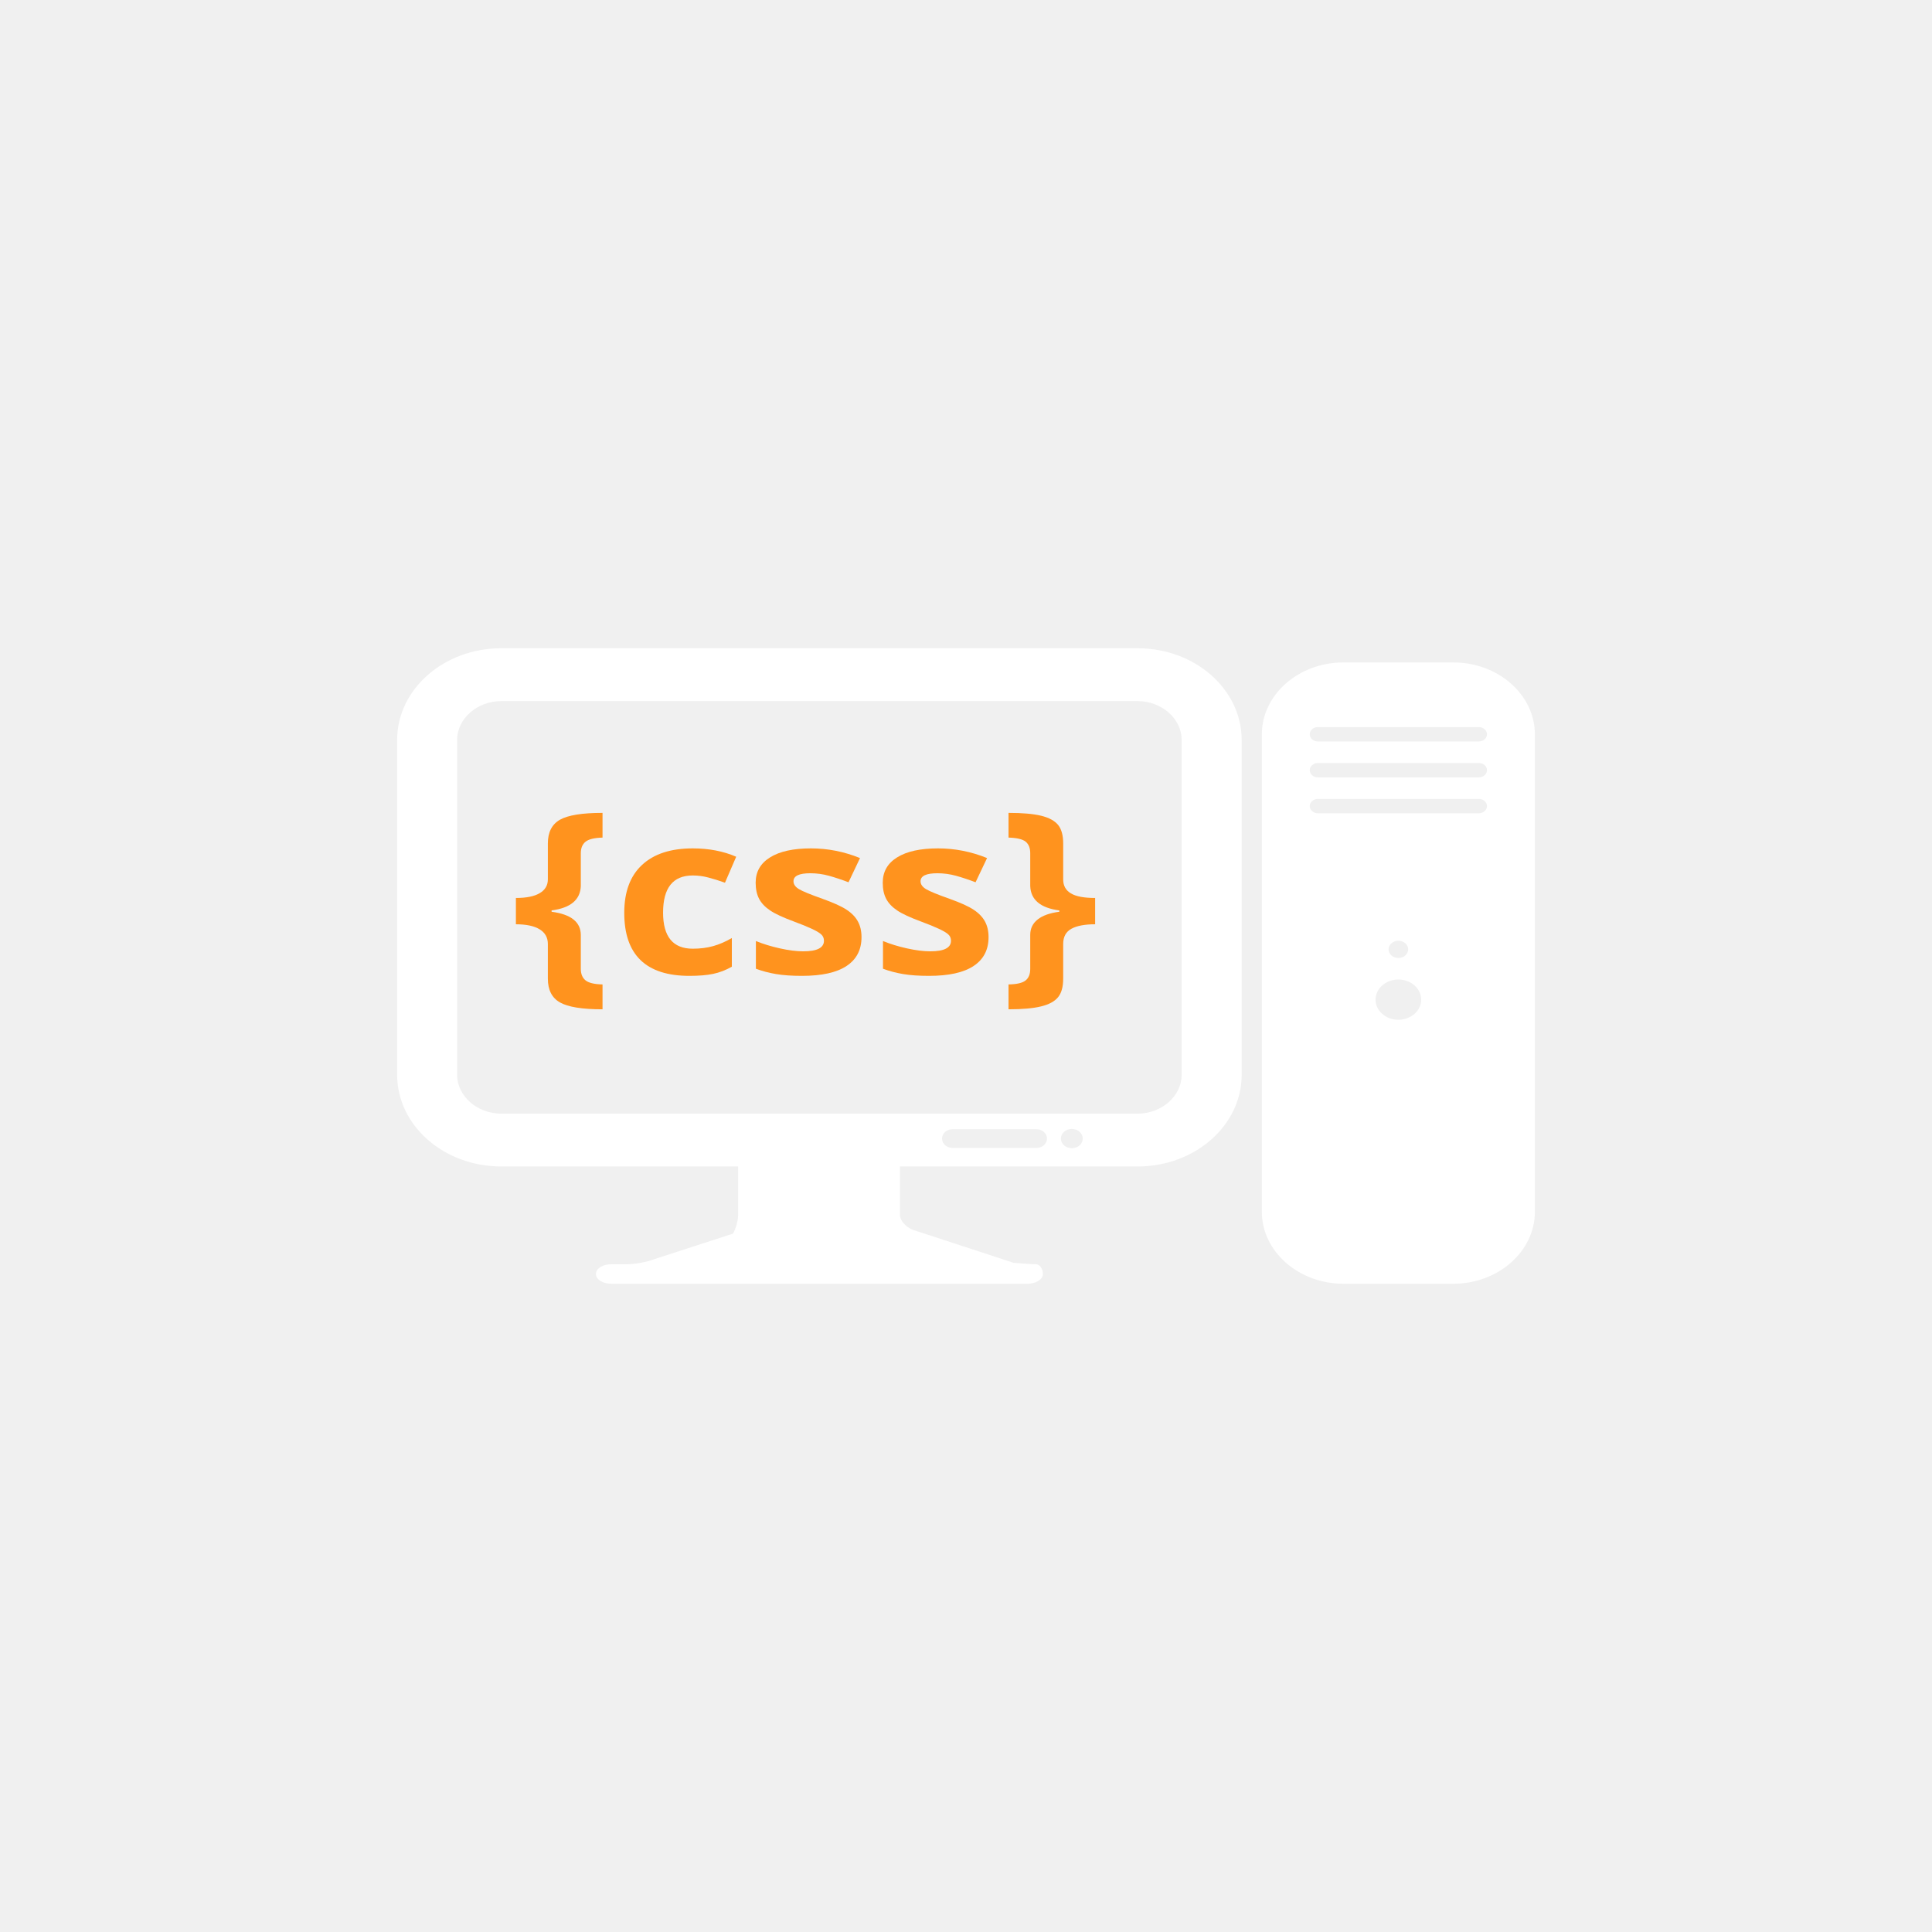
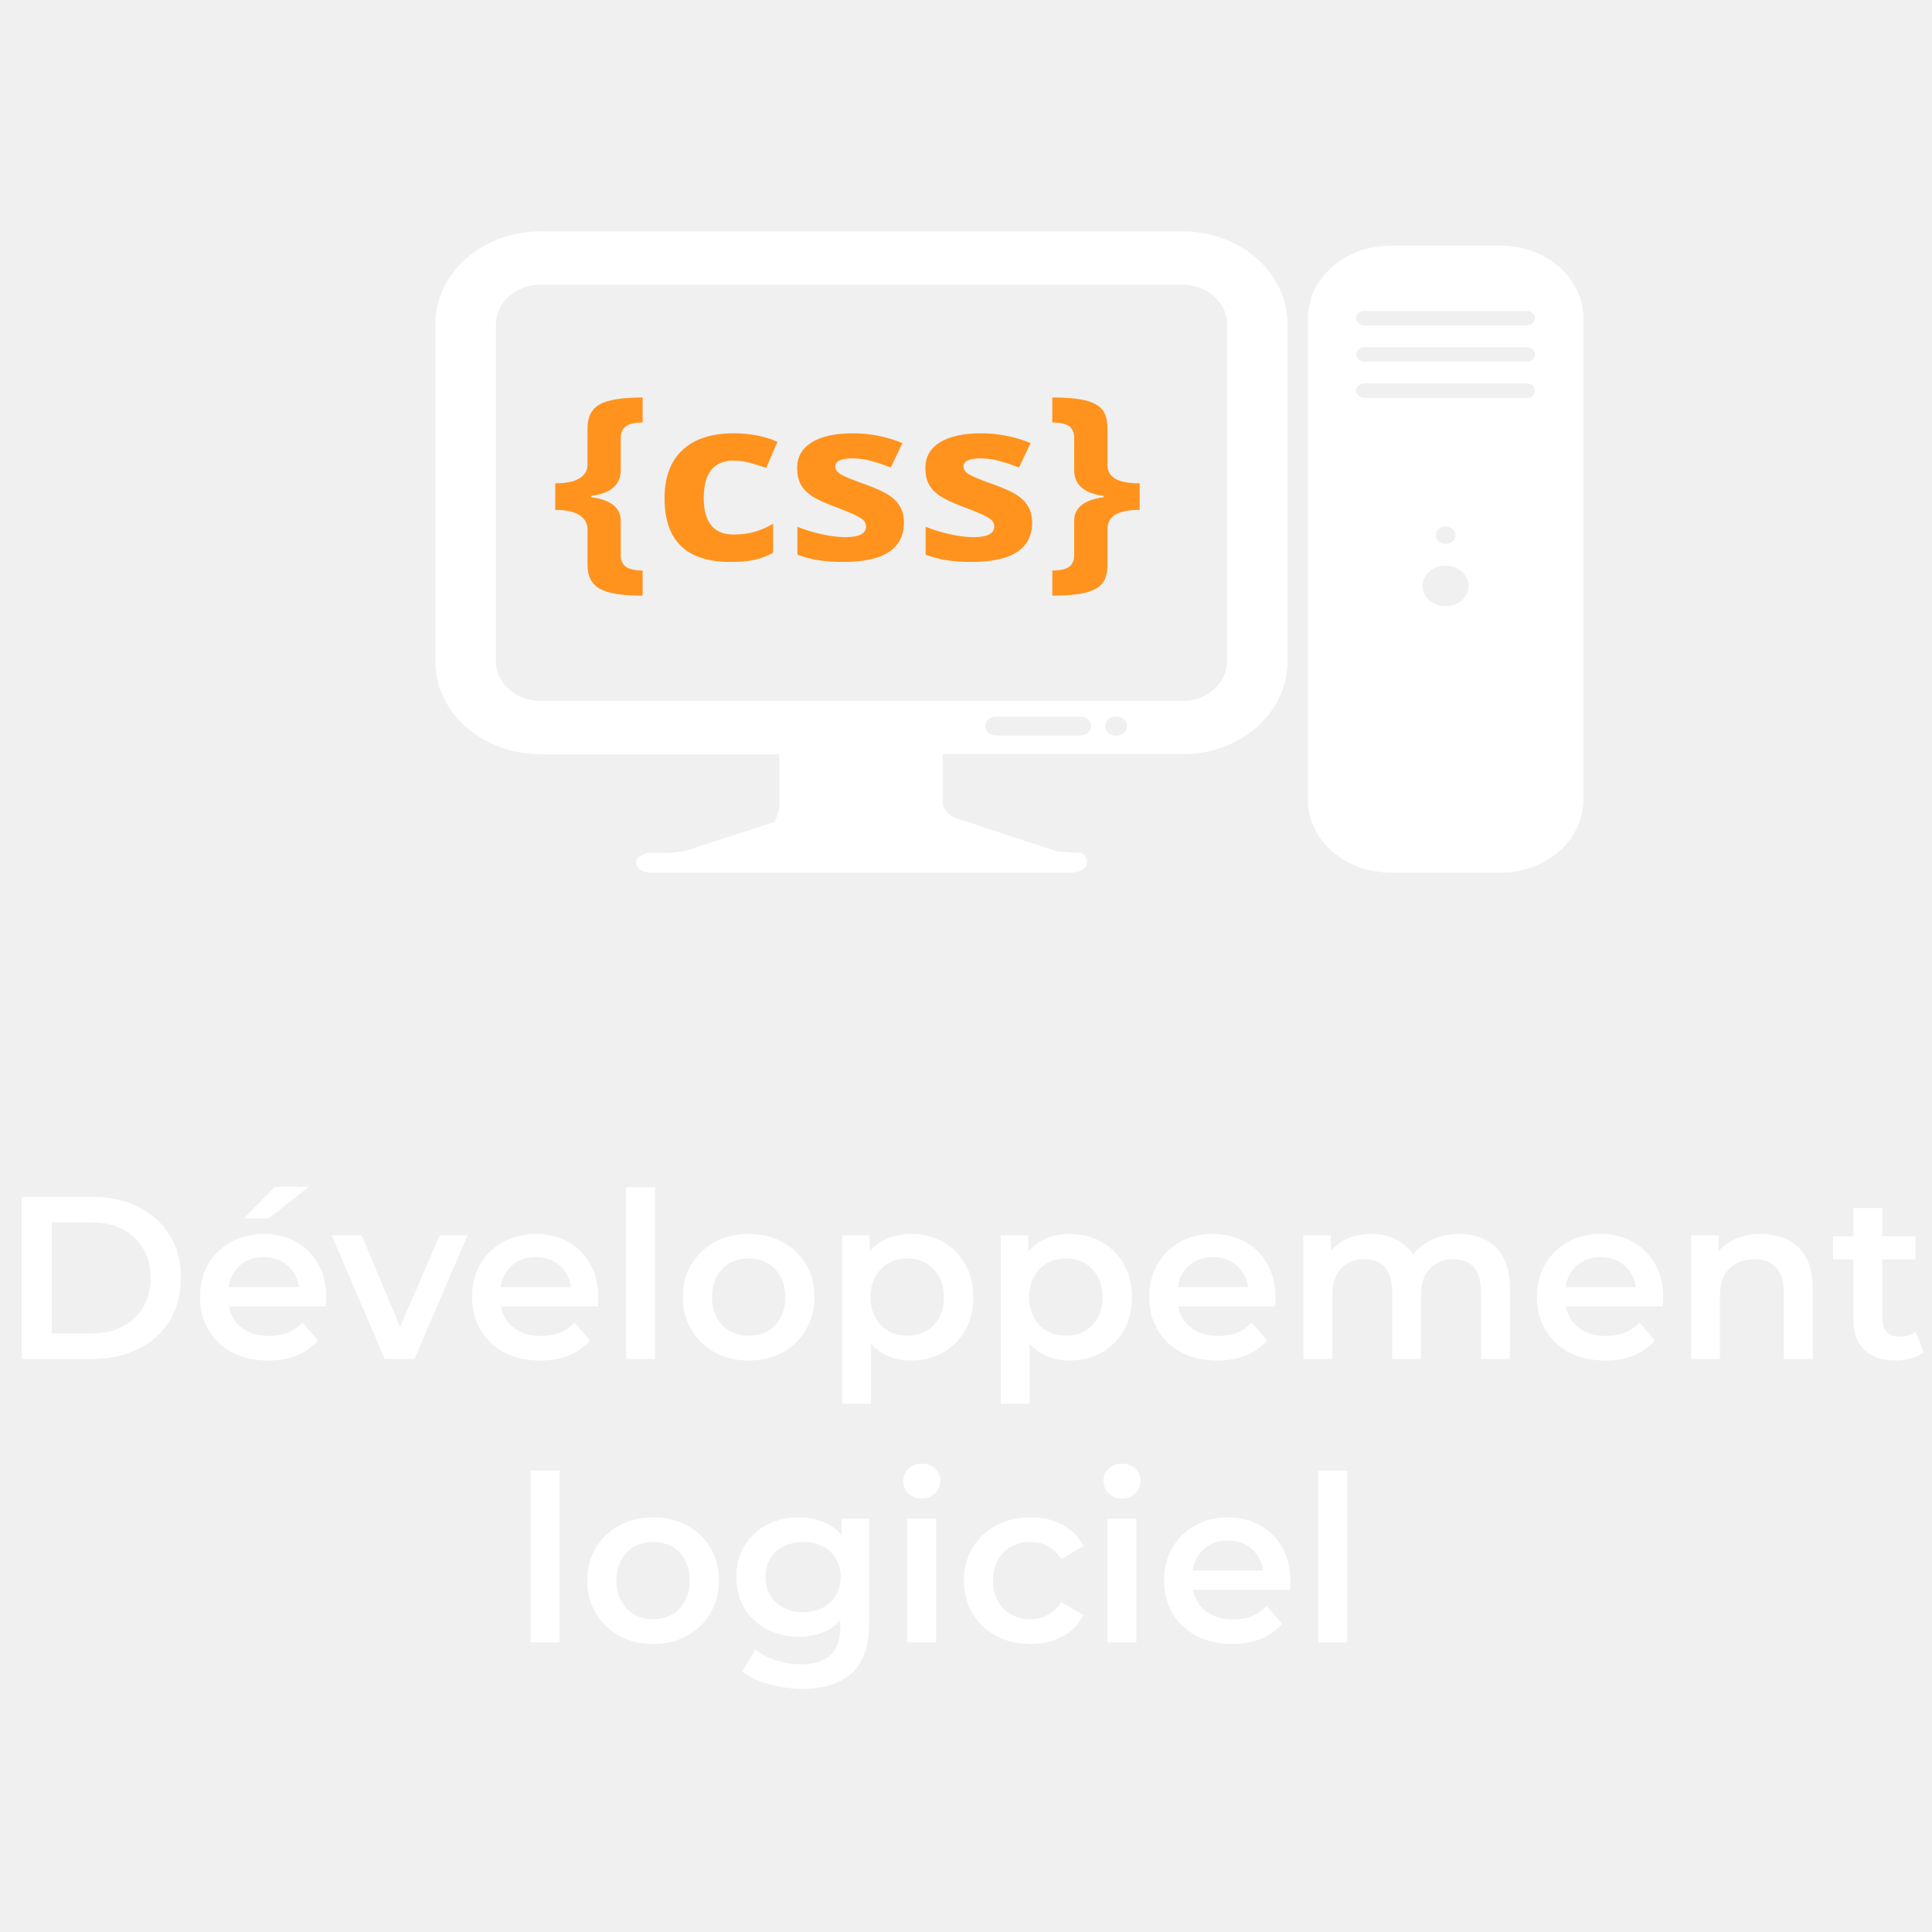
- <svg xmlns="http://www.w3.org/2000/svg" width="150" height="150" viewBox="0 0 337 297" fill="none">
-   <path d="M253.514 95.551H234.328C226.506 95.551 220.107 101.184 220.107 108.081V191.387C220.107 198.283 226.506 203.923 234.328 203.923H253.514C261.333 203.923 267.728 198.284 267.728 191.387V108.081C267.728 101.185 261.332 95.551 253.514 95.551ZM243.923 157.878C241.718 157.878 239.937 156.305 239.937 154.372C239.937 152.432 241.718 150.859 243.923 150.859C246.116 150.859 247.897 152.432 247.897 154.372C247.898 156.306 246.116 157.878 243.923 157.878ZM242.215 145.599C242.215 144.768 242.976 144.098 243.923 144.098C244.866 144.098 245.626 144.768 245.626 145.599C245.626 146.43 244.866 147.101 243.923 147.101C242.976 147.102 242.215 146.431 242.215 145.599ZM257.957 121.861H229.881C229.099 121.861 228.458 121.294 228.458 120.605C228.458 119.908 229.099 119.354 229.881 119.354H257.957C258.739 119.354 259.375 119.908 259.375 120.605C259.376 121.294 258.74 121.861 257.957 121.861ZM257.957 115.597H229.881C229.099 115.597 228.458 115.036 228.458 114.34C228.458 113.65 229.099 113.089 229.881 113.089H257.957C258.739 113.089 259.375 113.65 259.375 114.34C259.376 115.036 258.74 115.597 257.957 115.597ZM257.957 109.332H229.881C229.099 109.332 228.458 108.771 228.458 108.082C228.458 107.386 229.099 106.825 229.881 106.825H257.957C258.739 106.825 259.375 107.386 259.375 108.082C259.376 108.771 258.74 109.332 257.957 109.332ZM198.455 93.077H87.402C77.397 93.09 69.295 100.231 69.272 109.042V167.501C69.295 176.319 77.397 183.453 87.402 183.466H128.752V191.968C128.752 192.883 128.35 194.333 127.849 195.191L114.213 199.612C112.993 200.115 110.795 200.521 109.34 200.521H106.615C105.153 200.521 103.953 201.275 103.953 202.183V202.261C103.953 203.169 105.152 203.924 106.615 203.924H179.244C180.707 203.924 181.906 203.169 181.906 202.261V202.183C181.906 201.275 181.347 200.521 180.666 200.521C179.982 200.521 178.246 200.405 176.794 200.269L159.228 194.52C157.992 194.03 156.983 192.882 156.983 191.967V183.466H198.457C208.461 183.453 216.564 176.318 216.586 167.501V109.042C216.563 100.231 208.46 93.09 198.455 93.077ZM180.771 180.237H166.171C165.147 180.237 164.317 179.509 164.317 178.6C164.317 177.697 165.147 176.969 166.171 176.969H180.771C181.796 176.969 182.626 177.697 182.626 178.6C182.626 179.509 181.796 180.237 180.771 180.237ZM186.959 180.282C185.903 180.282 185.05 179.534 185.05 178.6C185.05 177.672 185.903 176.924 186.959 176.924C188.009 176.924 188.868 177.672 188.868 178.6C188.868 179.534 188.008 180.282 186.959 180.282ZM206.116 167.501C206.112 171.181 202.635 174.243 198.455 174.255H87.402C83.219 174.242 79.745 171.181 79.737 167.501V109.042C79.745 105.368 83.219 102.3 87.402 102.293H198.456C202.635 102.3 206.113 105.368 206.117 109.042V167.501H206.116Z" fill="white" />
-   <path d="M95.564 127.121V133.224V133.379C95.564 134.423 95.096 135.235 94.148 135.79C93.205 136.357 91.819 136.634 89.99 136.634V141.223C91.804 141.223 93.187 141.519 94.137 142.106C95.088 142.692 95.563 143.543 95.563 144.659V150.698C95.563 152.67 96.265 154.056 97.677 154.855C99.081 155.654 101.56 156.054 105.1 156.054V151.716C103.645 151.684 102.654 151.439 102.116 150.988C101.583 150.543 101.312 149.879 101.312 149.009V143.279V143.105C101.312 140.843 99.615 139.483 96.215 139.038V138.806C99.528 138.374 101.225 136.95 101.312 134.546V128.809C101.312 127.939 101.583 127.282 102.127 126.831C102.672 126.386 103.667 126.141 105.1 126.103V121.791C101.56 121.791 99.081 122.191 97.677 122.983C96.266 123.788 95.564 125.168 95.564 127.121Z" fill="#FF931E" />
-   <path d="M120.839 132.709C121.738 132.709 122.642 132.825 123.538 133.064C124.441 133.296 125.413 133.598 126.459 133.972L128.415 129.441C126.184 128.474 123.655 127.984 120.839 127.984C116.992 127.984 114.041 128.951 111.982 130.878C109.92 132.793 108.889 135.583 108.889 139.231C108.889 146.553 112.677 150.221 120.254 150.221C121.921 150.221 123.304 150.105 124.4 149.873C125.493 149.647 126.579 149.228 127.655 148.628V143.62C126.565 144.258 125.479 144.729 124.393 145.032C123.304 145.335 122.119 145.483 120.839 145.483C117.387 145.483 115.661 143.382 115.661 139.193C115.661 134.868 117.387 132.709 120.839 132.709Z" fill="#FF931E" />
-   <path d="M147.679 138.69C146.793 138.097 145.401 137.472 143.503 136.789C141.371 136.034 139.985 135.467 139.353 135.087C138.727 134.701 138.409 134.249 138.409 133.721C138.409 132.786 139.386 132.322 141.345 132.322C142.449 132.322 143.532 132.47 144.593 132.76C145.653 133.057 146.786 133.43 148.008 133.895L150.012 129.673C147.24 128.545 144.388 127.984 141.455 127.984C138.38 127.984 135.999 128.506 134.328 129.551C132.65 130.588 131.809 132.065 131.809 133.972C131.809 135.087 132.014 136.022 132.412 136.783C132.811 137.543 133.451 138.214 134.328 138.806C135.202 139.399 136.581 140.037 138.449 140.727C139.755 141.21 140.801 141.636 141.587 142.003C142.369 142.363 142.921 142.692 143.239 142.982C143.561 143.266 143.722 143.639 143.722 144.097C143.722 145.328 142.515 145.941 140.102 145.941C138.932 145.941 137.568 145.767 136.028 145.425C134.477 145.077 133.088 144.652 131.852 144.143V148.977C132.942 149.383 134.112 149.693 135.362 149.905C136.606 150.117 138.119 150.221 139.889 150.221C143.342 150.221 145.937 149.647 147.671 148.493C149.404 147.34 150.274 145.67 150.274 143.466C150.274 142.409 150.062 141.494 149.642 140.727C149.222 139.953 148.571 139.277 147.679 138.69Z" fill="#FF931E" />
-   <path d="M169.838 138.69C168.957 138.097 167.564 137.472 165.662 136.789C163.527 136.034 162.148 135.467 161.516 135.087C160.887 134.701 160.572 134.249 160.572 133.721C160.572 132.786 161.552 132.322 163.509 132.322C164.61 132.322 165.692 132.47 166.752 132.76C167.813 133.057 168.95 133.43 170.168 133.895L172.175 129.673C169.401 128.545 166.552 127.984 163.623 127.984C160.544 127.984 158.164 128.506 156.489 129.551C154.81 130.588 153.977 132.065 153.977 133.972C153.977 135.087 154.174 136.022 154.577 136.783C154.972 137.543 155.612 138.214 156.489 138.806C157.366 139.399 158.745 140.037 160.614 140.727C161.918 141.21 162.964 141.636 163.747 142.003C164.53 142.363 165.082 142.692 165.4 142.982C165.722 143.266 165.882 143.639 165.882 144.097C165.882 145.328 164.679 145.941 162.27 145.941C161.092 145.941 159.732 145.767 158.189 145.425C156.638 145.077 155.249 144.652 154.02 144.143V148.977C155.106 149.383 156.276 149.693 157.523 149.905C158.766 150.117 160.28 150.221 162.05 150.221C165.502 150.221 168.098 149.647 169.831 148.493C171.568 147.34 172.435 145.67 172.435 143.466C172.435 142.409 172.223 141.494 171.805 140.727C171.381 139.953 170.731 139.277 169.838 138.69Z" fill="#FF931E" />
-   <path d="M186.791 135.829C185.899 135.3 185.453 134.488 185.453 133.412V133.225V127.121C185.453 125.716 185.161 124.647 184.575 123.905C183.983 123.177 183.003 122.635 181.62 122.293C180.238 121.958 178.344 121.791 175.919 121.791V126.103C177.367 126.141 178.362 126.379 178.9 126.811C179.434 127.25 179.704 127.913 179.704 128.809V134.546C179.792 136.95 181.481 138.374 184.779 138.806V139.038C183.108 139.251 181.847 139.708 180.991 140.391C180.135 141.074 179.704 141.964 179.704 143.066V143.279V149.008C179.704 149.917 179.434 150.594 178.885 151.026C178.344 151.463 177.356 151.689 175.919 151.715V156.053C178.344 156.053 180.238 155.885 181.609 155.544C182.98 155.209 183.968 154.673 184.56 153.939C185.157 153.217 185.452 152.135 185.452 150.697V144.658C185.452 143.414 185.928 142.531 186.878 142.009C187.829 141.487 189.211 141.222 191.024 141.222V136.633C189.097 136.634 187.683 136.37 186.791 135.829Z" fill="#FF931E" />
+ <svg xmlns="http://www.w3.org/2000/svg" width="120" height="120" viewBox="0 0 334 254" fill="none">
+   <path d="M3.76 194.923V166.923H16C19.04 166.923 21.707 167.51 24 168.683C26.293 169.857 28.08 171.483 29.36 173.563C30.64 175.643 31.28 178.097 31.28 180.923C31.28 183.723 30.64 186.177 29.36 188.283C28.08 190.363 26.293 191.99 24 193.163C21.707 194.337 19.04 194.923 16 194.923H3.76ZM8.96 190.523H15.76C17.867 190.523 19.68 190.123 21.2 189.323C22.747 188.523 23.933 187.403 24.76 185.963C25.613 184.523 26.04 182.843 26.04 180.923C26.04 178.977 25.613 177.297 24.76 175.883C23.933 174.443 22.747 173.323 21.2 172.523C19.68 171.723 17.867 171.323 15.76 171.323H8.96V190.523ZM46.367 195.203C43.993 195.203 41.913 194.737 40.127 193.803C38.367 192.843 36.993 191.537 36.007 189.883C35.047 188.23 34.567 186.35 34.567 184.243C34.567 182.11 35.033 180.23 35.967 178.603C36.927 176.95 38.233 175.657 39.887 174.723C41.567 173.79 43.474 173.323 45.607 173.323C47.687 173.323 49.54 173.777 51.167 174.683C52.794 175.59 54.074 176.87 55.007 178.523C55.94 180.177 56.407 182.123 56.407 184.363C56.407 184.577 56.394 184.817 56.367 185.083C56.367 185.35 56.353 185.603 56.327 185.843H38.527V182.523H53.687L51.727 183.563C51.754 182.337 51.5 181.257 50.967 180.323C50.434 179.39 49.7 178.657 48.767 178.123C47.86 177.59 46.807 177.323 45.607 177.323C44.38 177.323 43.3 177.59 42.367 178.123C41.46 178.657 40.74 179.403 40.207 180.363C39.7 181.297 39.447 182.403 39.447 183.683V184.483C39.447 185.763 39.74 186.897 40.327 187.883C40.913 188.87 41.74 189.63 42.807 190.163C43.873 190.697 45.1 190.963 46.487 190.963C47.687 190.963 48.767 190.777 49.727 190.403C50.687 190.03 51.54 189.443 52.287 188.643L54.967 191.723C54.007 192.843 52.794 193.71 51.327 194.323C49.887 194.91 48.233 195.203 46.367 195.203ZM42.127 170.643L47.527 165.163H53.407L46.447 170.643H42.127ZM66.499 194.923L57.339 173.563H62.539L70.419 192.403H67.859L76.019 173.563H80.819L71.659 194.923H66.499ZM93.398 195.203C91.025 195.203 88.945 194.737 87.158 193.803C85.398 192.843 84.025 191.537 83.038 189.883C82.078 188.23 81.598 186.35 81.598 184.243C81.598 182.11 82.065 180.23 82.998 178.603C83.958 176.95 85.265 175.657 86.918 174.723C88.598 173.79 90.505 173.323 92.638 173.323C94.718 173.323 96.572 173.777 98.198 174.683C99.825 175.59 101.105 176.87 102.038 178.523C102.971 180.177 103.438 182.123 103.438 184.363C103.438 184.577 103.425 184.817 103.398 185.083C103.398 185.35 103.385 185.603 103.358 185.843H85.558V182.523H100.718L98.758 183.563C98.785 182.337 98.531 181.257 97.998 180.323C97.465 179.39 96.731 178.657 95.798 178.123C94.891 177.59 93.838 177.323 92.638 177.323C91.412 177.323 90.332 177.59 89.398 178.123C88.492 178.657 87.772 179.403 87.238 180.363C86.731 181.297 86.478 182.403 86.478 183.683V184.483C86.478 185.763 86.772 186.897 87.358 187.883C87.945 188.87 88.772 189.63 89.838 190.163C90.905 190.697 92.132 190.963 93.518 190.963C94.718 190.963 95.798 190.777 96.758 190.403C97.718 190.03 98.572 189.443 99.318 188.643L101.998 191.723C101.038 192.843 99.825 193.71 98.358 194.323C96.918 194.91 95.265 195.203 93.398 195.203ZM108.241 194.923V165.243H113.241V194.923H108.241ZM129.403 195.203C127.217 195.203 125.27 194.737 123.563 193.803C121.857 192.843 120.51 191.537 119.523 189.883C118.537 188.23 118.043 186.35 118.043 184.243C118.043 182.11 118.537 180.23 119.523 178.603C120.51 176.95 121.857 175.657 123.563 174.723C125.27 173.79 127.217 173.323 129.403 173.323C131.617 173.323 133.577 173.79 135.283 174.723C137.017 175.657 138.363 176.937 139.323 178.563C140.31 180.19 140.803 182.083 140.803 184.243C140.803 186.35 140.31 188.23 139.323 189.883C138.363 191.537 137.017 192.843 135.283 193.803C133.577 194.737 131.617 195.203 129.403 195.203ZM129.403 190.923C130.63 190.923 131.723 190.657 132.683 190.123C133.643 189.59 134.39 188.817 134.923 187.803C135.483 186.79 135.763 185.603 135.763 184.243C135.763 182.857 135.483 181.67 134.923 180.683C134.39 179.67 133.643 178.897 132.683 178.363C131.723 177.83 130.643 177.563 129.443 177.563C128.217 177.563 127.123 177.83 126.163 178.363C125.23 178.897 124.483 179.67 123.923 180.683C123.363 181.67 123.083 182.857 123.083 184.243C123.083 185.603 123.363 186.79 123.923 187.803C124.483 188.817 125.23 189.59 126.163 190.123C127.123 190.657 128.203 190.923 129.403 190.923ZM157.425 195.203C155.691 195.203 154.105 194.803 152.665 194.003C151.251 193.203 150.118 192.003 149.265 190.403C148.438 188.777 148.025 186.723 148.025 184.243C148.025 181.737 148.425 179.683 149.225 178.083C150.051 176.483 151.171 175.297 152.585 174.523C153.998 173.723 155.611 173.323 157.425 173.323C159.531 173.323 161.385 173.777 162.985 174.683C164.611 175.59 165.891 176.857 166.825 178.483C167.785 180.11 168.265 182.03 168.265 184.243C168.265 186.457 167.785 188.39 166.825 190.043C165.891 191.67 164.611 192.937 162.985 193.843C161.385 194.75 159.531 195.203 157.425 195.203ZM145.585 202.683V173.563H150.345V178.603L150.185 184.283L150.585 189.963V202.683H145.585ZM156.865 190.923C158.065 190.923 159.131 190.657 160.065 190.123C161.025 189.59 161.785 188.817 162.345 187.803C162.905 186.79 163.185 185.603 163.185 184.243C163.185 182.857 162.905 181.67 162.345 180.683C161.785 179.67 161.025 178.897 160.065 178.363C159.131 177.83 158.065 177.563 156.865 177.563C155.665 177.563 154.585 177.83 153.625 178.363C152.665 178.897 151.905 179.67 151.345 180.683C150.785 181.67 150.505 182.857 150.505 184.243C150.505 185.603 150.785 186.79 151.345 187.803C151.905 188.817 152.665 189.59 153.625 190.123C154.585 190.657 155.665 190.923 156.865 190.923ZM184.847 195.203C183.113 195.203 181.527 194.803 180.087 194.003C178.673 193.203 177.54 192.003 176.687 190.403C175.86 188.777 175.447 186.723 175.447 184.243C175.447 181.737 175.847 179.683 176.647 178.083C177.473 176.483 178.593 175.297 180.007 174.523C181.42 173.723 183.033 173.323 184.847 173.323C186.953 173.323 188.807 173.777 190.407 174.683C192.033 175.59 193.313 176.857 194.247 178.483C195.207 180.11 195.687 182.03 195.687 184.243C195.687 186.457 195.207 188.39 194.247 190.043C193.313 191.67 192.033 192.937 190.407 193.843C188.807 194.75 186.953 195.203 184.847 195.203ZM173.007 202.683V173.563H177.767V178.603L177.607 184.283L178.007 189.963V202.683H173.007ZM184.287 190.923C185.487 190.923 186.553 190.657 187.487 190.123C188.447 189.59 189.207 188.817 189.767 187.803C190.327 186.79 190.607 185.603 190.607 184.243C190.607 182.857 190.327 181.67 189.767 180.683C189.207 179.67 188.447 178.897 187.487 178.363C186.553 177.83 185.487 177.563 184.287 177.563C183.087 177.563 182.007 177.83 181.047 178.363C180.087 178.897 179.327 179.67 178.767 180.683C178.207 181.67 177.927 182.857 177.927 184.243C177.927 185.603 178.207 186.79 178.767 187.803C179.327 188.817 180.087 189.59 181.047 190.123C182.007 190.657 183.087 190.923 184.287 190.923ZM210.468 195.203C208.095 195.203 206.015 194.737 204.228 193.803C202.468 192.843 201.095 191.537 200.108 189.883C199.148 188.23 198.668 186.35 198.668 184.243C198.668 182.11 199.135 180.23 200.068 178.603C201.028 176.95 202.335 175.657 203.988 174.723C205.668 173.79 207.575 173.323 209.708 173.323C211.788 173.323 213.642 173.777 215.268 174.683C216.895 175.59 218.175 176.87 219.108 178.523C220.042 180.177 220.508 182.123 220.508 184.363C220.508 184.577 220.495 184.817 220.468 185.083C220.468 185.35 220.455 185.603 220.428 185.843H202.628V182.523H217.788L215.828 183.563C215.855 182.337 215.602 181.257 215.068 180.323C214.535 179.39 213.802 178.657 212.868 178.123C211.962 177.59 210.908 177.323 209.708 177.323C208.482 177.323 207.402 177.59 206.468 178.123C205.562 178.657 204.842 179.403 204.308 180.363C203.802 181.297 203.548 182.403 203.548 183.683V184.483C203.548 185.763 203.842 186.897 204.428 187.883C205.015 188.87 205.842 189.63 206.908 190.163C207.975 190.697 209.202 190.963 210.588 190.963C211.788 190.963 212.868 190.777 213.828 190.403C214.788 190.03 215.642 189.443 216.388 188.643L219.068 191.723C218.108 192.843 216.895 193.71 215.428 194.323C213.988 194.91 212.335 195.203 210.468 195.203ZM252.271 173.323C253.978 173.323 255.485 173.657 256.791 174.323C258.125 174.99 259.165 176.017 259.911 177.403C260.658 178.763 261.031 180.523 261.031 182.683V194.923H256.031V183.323C256.031 181.43 255.618 180.017 254.791 179.083C253.965 178.15 252.778 177.683 251.231 177.683C250.138 177.683 249.165 177.923 248.311 178.403C247.485 178.883 246.831 179.59 246.351 180.523C245.898 181.457 245.671 182.643 245.671 184.083V194.923H240.671V183.323C240.671 181.43 240.258 180.017 239.431 179.083C238.605 178.15 237.418 177.683 235.871 177.683C234.778 177.683 233.805 177.923 232.951 178.403C232.125 178.883 231.471 179.59 230.991 180.523C230.538 181.457 230.311 182.643 230.311 184.083V194.923H225.311V173.563H230.071V179.243L229.231 177.563C229.951 176.177 230.991 175.123 232.351 174.403C233.738 173.683 235.311 173.323 237.071 173.323C239.071 173.323 240.805 173.817 242.271 174.803C243.765 175.79 244.751 177.283 245.231 179.283L243.271 178.603C243.965 177.003 245.111 175.723 246.711 174.763C248.311 173.803 250.165 173.323 252.271 173.323ZM277.5 195.203C275.126 195.203 273.046 194.737 271.26 193.803C269.5 192.843 268.126 191.537 267.14 189.883C266.18 188.23 265.7 186.35 265.7 184.243C265.7 182.11 266.166 180.23 267.1 178.603C268.06 176.95 269.366 175.657 271.02 174.723C272.7 173.79 274.606 173.323 276.74 173.323C278.82 173.323 280.673 173.777 282.3 174.683C283.926 175.59 285.206 176.87 286.14 178.523C287.073 180.177 287.54 182.123 287.54 184.363C287.54 184.577 287.526 184.817 287.5 185.083C287.5 185.35 287.486 185.603 287.46 185.843H269.66V182.523H284.82L282.86 183.563C282.886 182.337 282.633 181.257 282.1 180.323C281.566 179.39 280.833 178.657 279.9 178.123C278.993 177.59 277.94 177.323 276.74 177.323C275.513 177.323 274.433 177.59 273.5 178.123C272.593 178.657 271.873 179.403 271.34 180.363C270.833 181.297 270.58 182.403 270.58 183.683V184.483C270.58 185.763 270.873 186.897 271.46 187.883C272.046 188.87 272.873 189.63 273.94 190.163C275.006 190.697 276.233 190.963 277.62 190.963C278.82 190.963 279.9 190.777 280.86 190.403C281.82 190.03 282.673 189.443 283.42 188.643L286.1 191.723C285.14 192.843 283.926 193.71 282.46 194.323C281.02 194.91 279.366 195.203 277.5 195.203ZM304.463 173.323C306.169 173.323 307.689 173.657 309.023 174.323C310.383 174.99 311.449 176.017 312.223 177.403C312.996 178.763 313.383 180.523 313.383 182.683V194.923H308.383V183.323C308.383 181.43 307.929 180.017 307.023 179.083C306.143 178.15 304.903 177.683 303.303 177.683C302.129 177.683 301.089 177.923 300.183 178.403C299.276 178.883 298.569 179.603 298.063 180.563C297.583 181.497 297.343 182.683 297.343 184.123V194.923H292.343V173.563H297.103V179.323L296.263 177.563C297.009 176.203 298.089 175.163 299.503 174.443C300.943 173.697 302.596 173.323 304.463 173.323ZM327.765 195.203C325.419 195.203 323.605 194.603 322.325 193.403C321.045 192.177 320.405 190.377 320.405 188.003V168.843H325.405V187.883C325.405 188.897 325.659 189.683 326.165 190.243C326.699 190.803 327.432 191.083 328.365 191.083C329.485 191.083 330.419 190.79 331.165 190.203L332.565 193.763C331.979 194.243 331.259 194.603 330.405 194.843C329.552 195.083 328.672 195.203 327.765 195.203ZM316.885 177.723V173.723H331.125V177.723H316.885ZM91.718 243.923V214.243H96.718V243.923H91.718ZM112.88 244.203C110.693 244.203 108.747 243.737 107.04 242.803C105.333 241.843 103.987 240.537 103 238.883C102.013 237.23 101.52 235.35 101.52 233.243C101.52 231.11 102.013 229.23 103 227.603C103.987 225.95 105.333 224.657 107.04 223.723C108.747 222.79 110.693 222.323 112.88 222.323C115.093 222.323 117.053 222.79 118.76 223.723C120.493 224.657 121.84 225.937 122.8 227.563C123.787 229.19 124.28 231.083 124.28 233.243C124.28 235.35 123.787 237.23 122.8 238.883C121.84 240.537 120.493 241.843 118.76 242.803C117.053 243.737 115.093 244.203 112.88 244.203ZM112.88 239.923C114.107 239.923 115.2 239.657 116.16 239.123C117.12 238.59 117.867 237.817 118.4 236.803C118.96 235.79 119.24 234.603 119.24 233.243C119.24 231.857 118.96 230.67 118.4 229.683C117.867 228.67 117.12 227.897 116.16 227.363C115.2 226.83 114.12 226.563 112.92 226.563C111.693 226.563 110.6 226.83 109.64 227.363C108.707 227.897 107.96 228.67 107.4 229.683C106.84 230.67 106.56 231.857 106.56 233.243C106.56 234.603 106.84 235.79 107.4 236.803C107.96 237.817 108.707 238.59 109.64 239.123C110.6 239.657 111.68 239.923 112.88 239.923ZM138.741 251.963C136.768 251.963 134.835 251.697 132.941 251.163C131.075 250.657 129.541 249.91 128.341 248.923L130.581 245.163C131.515 245.937 132.688 246.55 134.101 247.003C135.541 247.483 136.995 247.723 138.461 247.723C140.808 247.723 142.528 247.177 143.621 246.083C144.715 245.017 145.261 243.403 145.261 241.243V237.443L145.661 232.603L145.501 227.763V222.563H150.261V240.683C150.261 244.55 149.275 247.39 147.301 249.203C145.328 251.043 142.475 251.963 138.741 251.963ZM138.101 242.963C136.075 242.963 134.235 242.537 132.581 241.683C130.955 240.803 129.661 239.59 128.701 238.043C127.768 236.497 127.301 234.683 127.301 232.603C127.301 230.55 127.768 228.75 128.701 227.203C129.661 225.657 130.955 224.457 132.581 223.603C134.235 222.75 136.075 222.323 138.101 222.323C139.915 222.323 141.541 222.683 142.981 223.403C144.421 224.123 145.568 225.243 146.421 226.763C147.301 228.283 147.741 230.23 147.741 232.603C147.741 234.977 147.301 236.937 146.421 238.483C145.568 240.003 144.421 241.137 142.981 241.883C141.541 242.603 139.915 242.963 138.101 242.963ZM138.861 238.723C140.115 238.723 141.235 238.47 142.221 237.963C143.208 237.43 143.968 236.71 144.501 235.803C145.061 234.87 145.341 233.803 145.341 232.603C145.341 231.403 145.061 230.35 144.501 229.443C143.968 228.51 143.208 227.803 142.221 227.323C141.235 226.817 140.115 226.563 138.861 226.563C137.608 226.563 136.475 226.817 135.461 227.323C134.475 227.803 133.701 228.51 133.141 229.443C132.608 230.35 132.341 231.403 132.341 232.603C132.341 233.803 132.608 234.87 133.141 235.803C133.701 236.71 134.475 237.43 135.461 237.963C136.475 238.47 137.608 238.723 138.861 238.723ZM156.835 243.923V222.563H161.835V243.923H156.835ZM159.355 219.043C158.421 219.043 157.648 218.75 157.035 218.163C156.448 217.577 156.155 216.87 156.155 216.043C156.155 215.19 156.448 214.483 157.035 213.923C157.648 213.337 158.421 213.043 159.355 213.043C160.288 213.043 161.048 213.323 161.635 213.883C162.248 214.417 162.555 215.097 162.555 215.923C162.555 216.803 162.261 217.55 161.675 218.163C161.088 218.75 160.315 219.043 159.355 219.043ZM178.197 244.203C175.957 244.203 173.957 243.737 172.197 242.803C170.464 241.843 169.104 240.537 168.117 238.883C167.131 237.23 166.637 235.35 166.637 233.243C166.637 231.11 167.131 229.23 168.117 227.603C169.104 225.95 170.464 224.657 172.197 223.723C173.957 222.79 175.957 222.323 178.197 222.323C180.277 222.323 182.104 222.75 183.677 223.603C185.277 224.43 186.491 225.657 187.317 227.283L183.477 229.523C182.837 228.51 182.051 227.763 181.117 227.283C180.211 226.803 179.224 226.563 178.157 226.563C176.931 226.563 175.824 226.83 174.837 227.363C173.851 227.897 173.077 228.67 172.517 229.683C171.957 230.67 171.677 231.857 171.677 233.243C171.677 234.63 171.957 235.83 172.517 236.843C173.077 237.83 173.851 238.59 174.837 239.123C175.824 239.657 176.931 239.923 178.157 239.923C179.224 239.923 180.211 239.683 181.117 239.203C182.051 238.723 182.837 237.977 183.477 236.963L187.317 239.203C186.491 240.803 185.277 242.043 183.677 242.923C182.104 243.777 180.277 244.203 178.197 244.203ZM191.444 243.923V222.563H196.444V243.923H191.444ZM193.964 219.043C193.031 219.043 192.257 218.75 191.644 218.163C191.057 217.577 190.764 216.87 190.764 216.043C190.764 215.19 191.057 214.483 191.644 213.923C192.257 213.337 193.031 213.043 193.964 213.043C194.897 213.043 195.657 213.323 196.244 213.883C196.857 214.417 197.164 215.097 197.164 215.923C197.164 216.803 196.871 217.55 196.284 218.163C195.697 218.75 194.924 219.043 193.964 219.043ZM213.047 244.203C210.673 244.203 208.593 243.737 206.807 242.803C205.047 241.843 203.673 240.537 202.687 238.883C201.727 237.23 201.247 235.35 201.247 233.243C201.247 231.11 201.713 229.23 202.647 227.603C203.607 225.95 204.913 224.657 206.567 223.723C208.247 222.79 210.153 222.323 212.287 222.323C214.367 222.323 216.22 222.777 217.847 223.683C219.473 224.59 220.753 225.87 221.687 227.523C222.62 229.177 223.087 231.123 223.087 233.363C223.087 233.577 223.073 233.817 223.047 234.083C223.047 234.35 223.033 234.603 223.007 234.843H205.207V231.523H220.367L218.407 232.563C218.433 231.337 218.18 230.257 217.647 229.323C217.113 228.39 216.38 227.657 215.447 227.123C214.54 226.59 213.487 226.323 212.287 226.323C211.06 226.323 209.98 226.59 209.047 227.123C208.14 227.657 207.42 228.403 206.887 229.363C206.38 230.297 206.127 231.403 206.127 232.683V233.483C206.127 234.763 206.42 235.897 207.007 236.883C207.593 237.87 208.42 238.63 209.487 239.163C210.553 239.697 211.78 239.963 213.167 239.963C214.367 239.963 215.447 239.777 216.407 239.403C217.367 239.03 218.22 238.443 218.967 237.643L221.647 240.723C220.687 241.843 219.473 242.71 218.007 243.323C216.567 243.91 214.913 244.203 213.047 244.203ZM227.889 243.923V214.243H232.889V243.923H227.889Z" fill="white" />
+   <path d="M259.514 2.475H240.328C232.506 2.475 226.107 8.107 226.107 15.004V98.31C226.107 105.206 232.506 110.846 240.328 110.846H259.514C267.333 110.846 273.728 105.207 273.728 98.31V15.004C273.728 8.108 267.332 2.475 259.514 2.475ZM249.923 64.801C247.718 64.801 245.937 63.228 245.937 61.295C245.937 59.355 247.718 57.782 249.923 57.782C252.116 57.782 253.897 59.355 253.897 61.295C253.898 63.229 252.116 64.801 249.923 64.801ZM248.215 52.523C248.215 51.691 248.976 51.021 249.923 51.021C250.866 51.021 251.626 51.691 251.626 52.523C251.626 53.354 250.866 54.024 249.923 54.024C248.976 54.025 248.215 53.354 248.215 52.523ZM263.957 28.785H235.881C235.099 28.785 234.458 28.217 234.458 27.528C234.458 26.832 235.099 26.277 235.881 26.277H263.957C264.739 26.277 265.375 26.832 265.375 27.528C265.376 28.217 264.74 28.785 263.957 28.785ZM263.957 22.52H235.881C235.099 22.52 234.458 21.959 234.458 21.263C234.458 20.573 235.099 20.012 235.881 20.012H263.957C264.739 20.012 265.375 20.573 265.375 21.263C265.376 21.959 264.74 22.52 263.957 22.52ZM263.957 16.255H235.881C235.099 16.255 234.458 15.695 234.458 15.005C234.458 14.309 235.099 13.748 235.881 13.748H263.957C264.739 13.748 265.375 14.309 265.375 15.005C265.376 15.694 264.74 16.255 263.957 16.255ZM204.455 0H93.402C83.397 0.013 75.295 7.154 75.272 15.966V74.425C75.295 83.242 83.397 90.376 93.402 90.39H134.752V98.891C134.752 99.806 134.35 101.256 133.849 102.114L120.213 106.535C118.993 107.038 116.795 107.444 115.34 107.444H112.615C111.153 107.444 109.953 108.198 109.953 109.107V109.184C109.953 110.093 111.152 110.847 112.615 110.847H185.244C186.707 110.847 187.906 110.093 187.906 109.184V109.107C187.906 108.198 187.347 107.444 186.666 107.444C185.982 107.444 184.246 107.328 182.794 107.192L165.228 101.443C163.992 100.953 162.983 99.806 162.983 98.89V90.389H204.457C214.461 90.376 222.564 83.241 222.586 74.424V15.965C222.563 7.154 214.46 0.013 204.455 0ZM186.771 87.16H172.171C171.147 87.16 170.317 86.432 170.317 85.523C170.317 84.62 171.147 83.892 172.171 83.892H186.771C187.796 83.892 188.626 84.621 188.626 85.523C188.626 86.432 187.796 87.16 186.771 87.16ZM192.959 87.205C191.903 87.205 191.05 86.457 191.05 85.523C191.05 84.595 191.903 83.847 192.959 83.847C194.009 83.847 194.868 84.595 194.868 85.523C194.868 86.457 194.008 87.205 192.959 87.205ZM212.116 74.424C212.112 78.104 208.635 81.166 204.455 81.178H93.402C89.219 81.165 85.745 78.104 85.737 74.424V15.965C85.745 12.291 89.219 9.223 93.402 9.216H204.456C208.635 9.223 212.113 12.291 212.117 15.965V74.424H212.116Z" fill="white" />
+   <path d="M101.564 34.044V40.147V40.302C101.564 41.346 101.096 42.158 100.148 42.713C99.205 43.28 97.819 43.557 95.99 43.557V48.146C97.804 48.146 99.186 48.443 100.137 49.029C101.088 49.616 101.563 50.466 101.563 51.582V57.621C101.563 59.593 102.265 60.979 103.677 61.778C105.081 62.577 107.56 62.977 111.1 62.977V58.639C109.645 58.607 108.654 58.362 108.116 57.911C107.583 57.466 107.312 56.803 107.312 55.932V50.203V50.029C107.312 47.766 105.615 46.406 102.215 45.961V45.729C105.528 45.297 107.225 43.873 107.312 41.469V35.733C107.312 34.862 107.583 34.205 108.127 33.754C108.672 33.309 109.667 33.064 111.1 33.026V28.714C107.56 28.714 105.081 29.114 103.677 29.906C102.266 30.712 101.564 32.092 101.564 34.044Z" fill="#FF931E" />
+   <path d="M126.839 39.632C127.738 39.632 128.642 39.748 129.537 39.987C130.441 40.219 131.413 40.522 132.459 40.896L134.415 36.365C132.184 35.398 129.655 34.908 126.839 34.908C122.992 34.908 120.041 35.875 117.982 37.802C115.92 39.716 114.889 42.507 114.889 46.154C114.889 53.477 118.677 57.144 126.254 57.144C127.921 57.144 129.304 57.028 130.4 56.796C131.493 56.57 132.579 56.151 133.655 55.551V50.544C132.565 51.181 131.479 51.652 130.393 51.955C129.304 52.258 128.119 52.406 126.839 52.406C123.387 52.406 121.661 50.305 121.661 46.116C121.661 41.791 123.387 39.632 126.839 39.632Z" fill="#FF931E" />
+   <path d="M153.679 45.613C152.793 45.02 151.401 44.395 149.503 43.712C147.371 42.958 145.985 42.39 145.353 42.011C144.727 41.624 144.409 41.172 144.409 40.644C144.409 39.709 145.386 39.245 147.345 39.245C148.449 39.245 149.532 39.394 150.592 39.683C151.653 39.98 152.786 40.353 154.008 40.818L156.011 36.596C153.24 35.468 150.388 34.908 147.455 34.908C144.38 34.908 141.999 35.43 140.328 36.474C138.65 37.512 137.809 38.988 137.809 40.896C137.809 42.011 138.014 42.946 138.412 43.706C138.811 44.466 139.451 45.137 140.328 45.73C141.202 46.322 142.581 46.96 144.449 47.65C145.755 48.133 146.801 48.559 147.586 48.926C148.369 49.286 148.921 49.616 149.239 49.906C149.561 50.189 149.722 50.562 149.722 51.02C149.722 52.251 148.515 52.864 146.102 52.864C144.932 52.864 143.567 52.69 142.028 52.349C140.477 52.001 139.088 51.575 137.852 51.066V55.9C138.942 56.306 140.112 56.616 141.362 56.828C142.606 57.041 144.119 57.144 145.889 57.144C149.342 57.144 151.937 56.57 153.671 55.417C155.404 54.263 156.274 52.593 156.274 50.389C156.274 49.332 156.062 48.417 155.641 47.65C155.222 46.877 154.571 46.2 153.679 45.613Z" fill="#FF931E" />
+   <path d="M175.838 45.613C174.957 45.02 173.564 44.395 171.662 43.712C169.527 42.958 168.148 42.39 167.516 42.011C166.887 41.624 166.572 41.172 166.572 40.644C166.572 39.709 167.552 39.245 169.509 39.245C170.61 39.245 171.692 39.394 172.752 39.683C173.812 39.98 174.95 40.353 176.167 40.818L178.175 36.596C175.4 35.468 172.551 34.908 169.623 34.908C166.544 34.908 164.164 35.43 162.489 36.474C160.81 37.512 159.977 38.988 159.977 40.896C159.977 42.011 160.174 42.946 160.576 43.706C160.971 44.466 161.612 45.137 162.489 45.73C163.366 46.322 164.745 46.96 166.614 47.65C167.918 48.133 168.964 48.559 169.747 48.926C170.529 49.286 171.081 49.616 171.4 49.906C171.722 50.189 171.882 50.562 171.882 51.02C171.882 52.251 170.679 52.864 168.27 52.864C167.092 52.864 165.732 52.69 164.188 52.349C162.638 52.001 161.248 51.575 160.02 51.066V55.9C161.106 56.306 162.276 56.616 163.523 56.828C164.766 57.041 166.28 57.144 168.05 57.144C171.502 57.144 174.098 56.57 175.831 55.417C177.568 54.263 178.435 52.593 178.435 50.389C178.435 49.332 178.223 48.417 177.805 47.65C177.381 46.877 176.731 46.2 175.838 45.613Z" fill="#FF931E" />
+   <path d="M192.791 42.752C191.899 42.223 191.453 41.411 191.453 40.335V40.148V34.044C191.453 32.639 191.161 31.57 190.575 30.828C189.982 30.1 189.002 29.558 187.62 29.216C186.238 28.881 184.344 28.714 181.919 28.714V33.026C183.367 33.064 184.362 33.303 184.9 33.734C185.434 34.173 185.704 34.836 185.704 35.733V41.469C185.792 43.873 187.481 45.297 190.779 45.729V45.961C189.108 46.174 187.847 46.631 186.991 47.315C186.135 47.998 185.704 48.887 185.704 49.989V50.202V55.932C185.704 56.84 185.434 57.517 184.885 57.949C184.344 58.387 183.356 58.612 181.919 58.638V62.976C184.344 62.976 186.238 62.808 187.609 62.467C188.98 62.132 189.968 61.597 190.56 60.862C191.157 60.14 191.452 59.058 191.452 57.62V51.581C191.452 50.337 191.928 49.454 192.878 48.932C193.829 48.41 195.211 48.145 197.024 48.145V43.556C195.097 43.557 193.683 43.293 192.791 42.752Z" fill="#FF931E" />
</svg>
